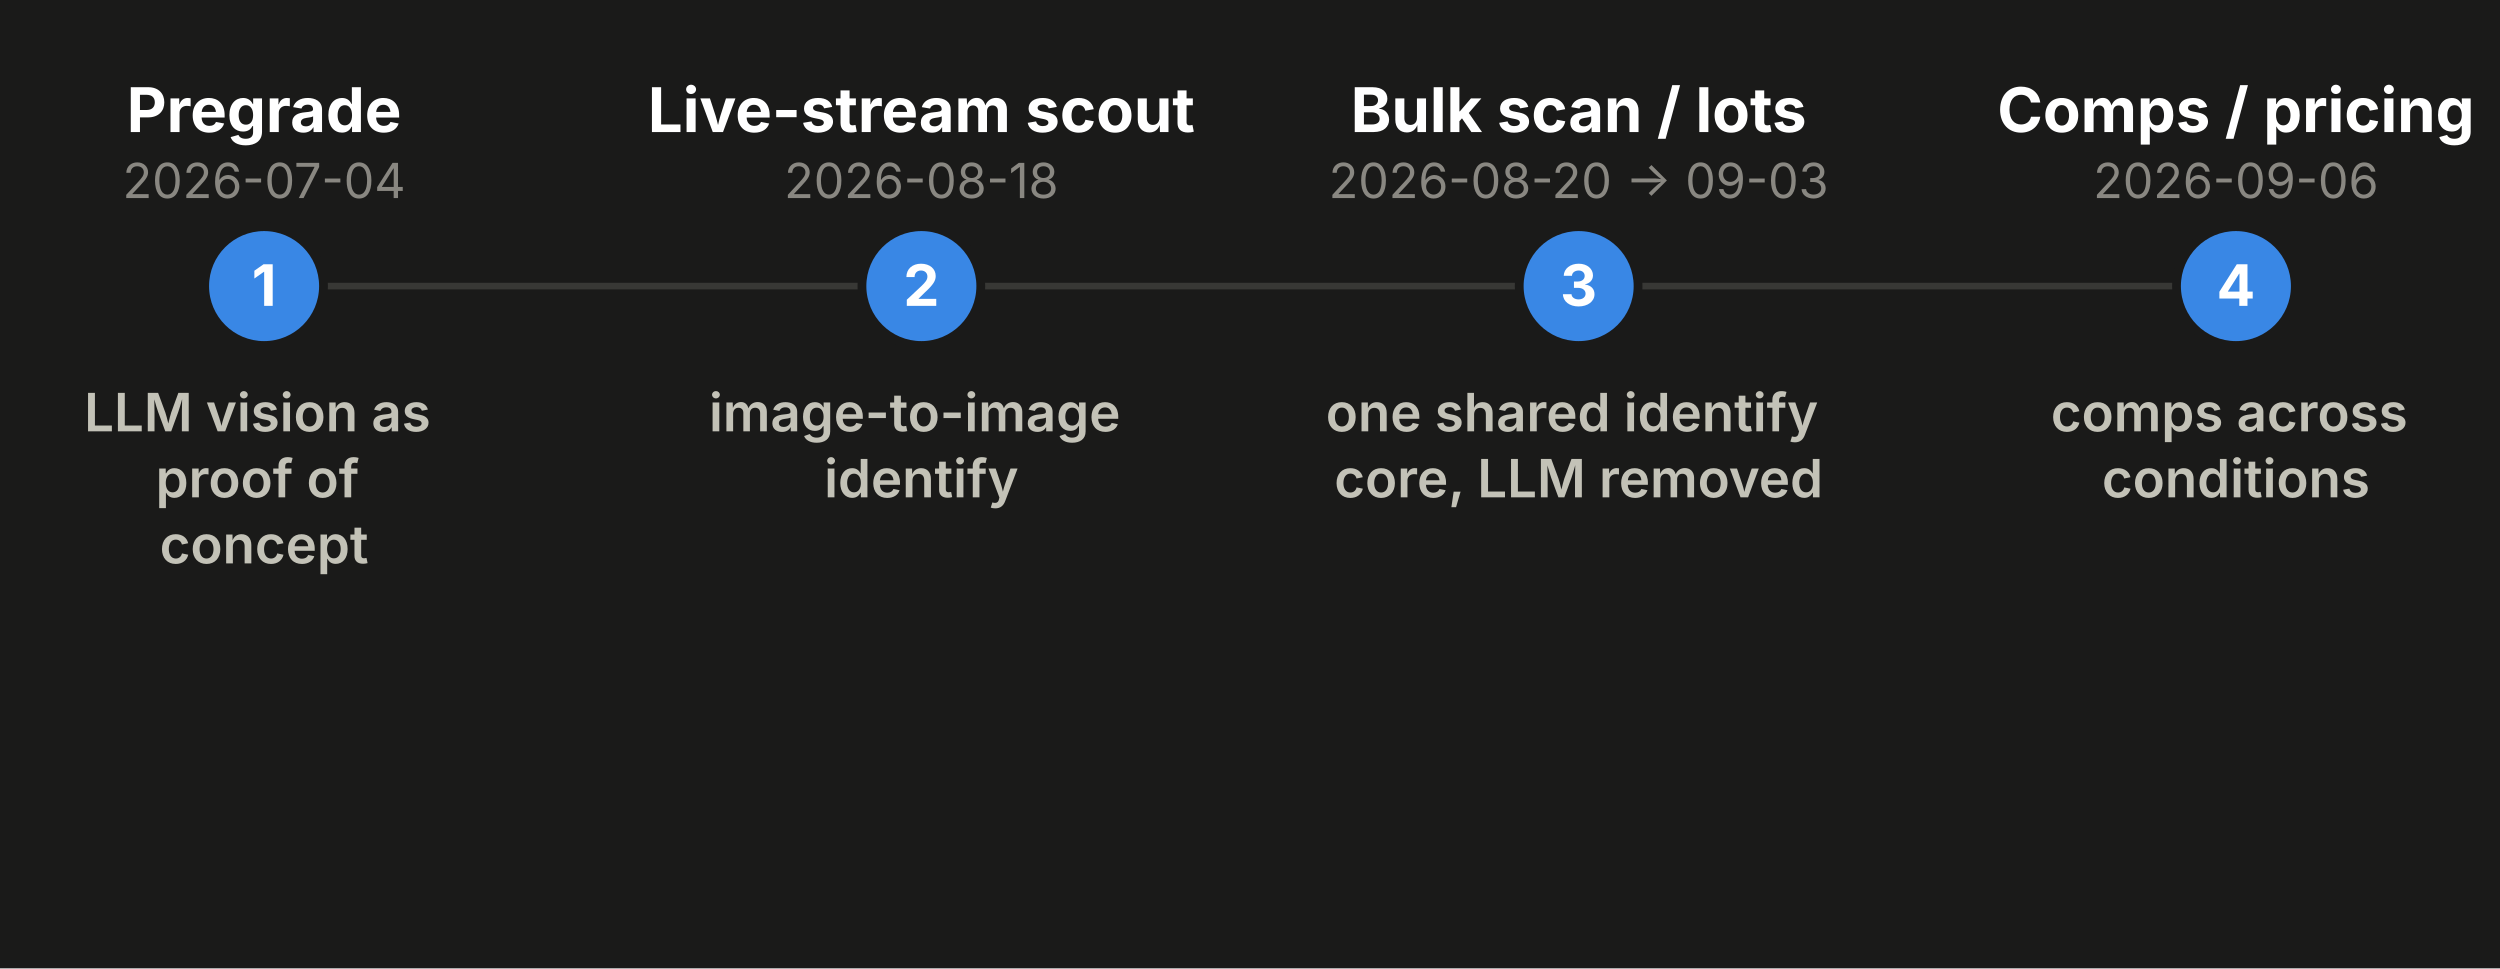
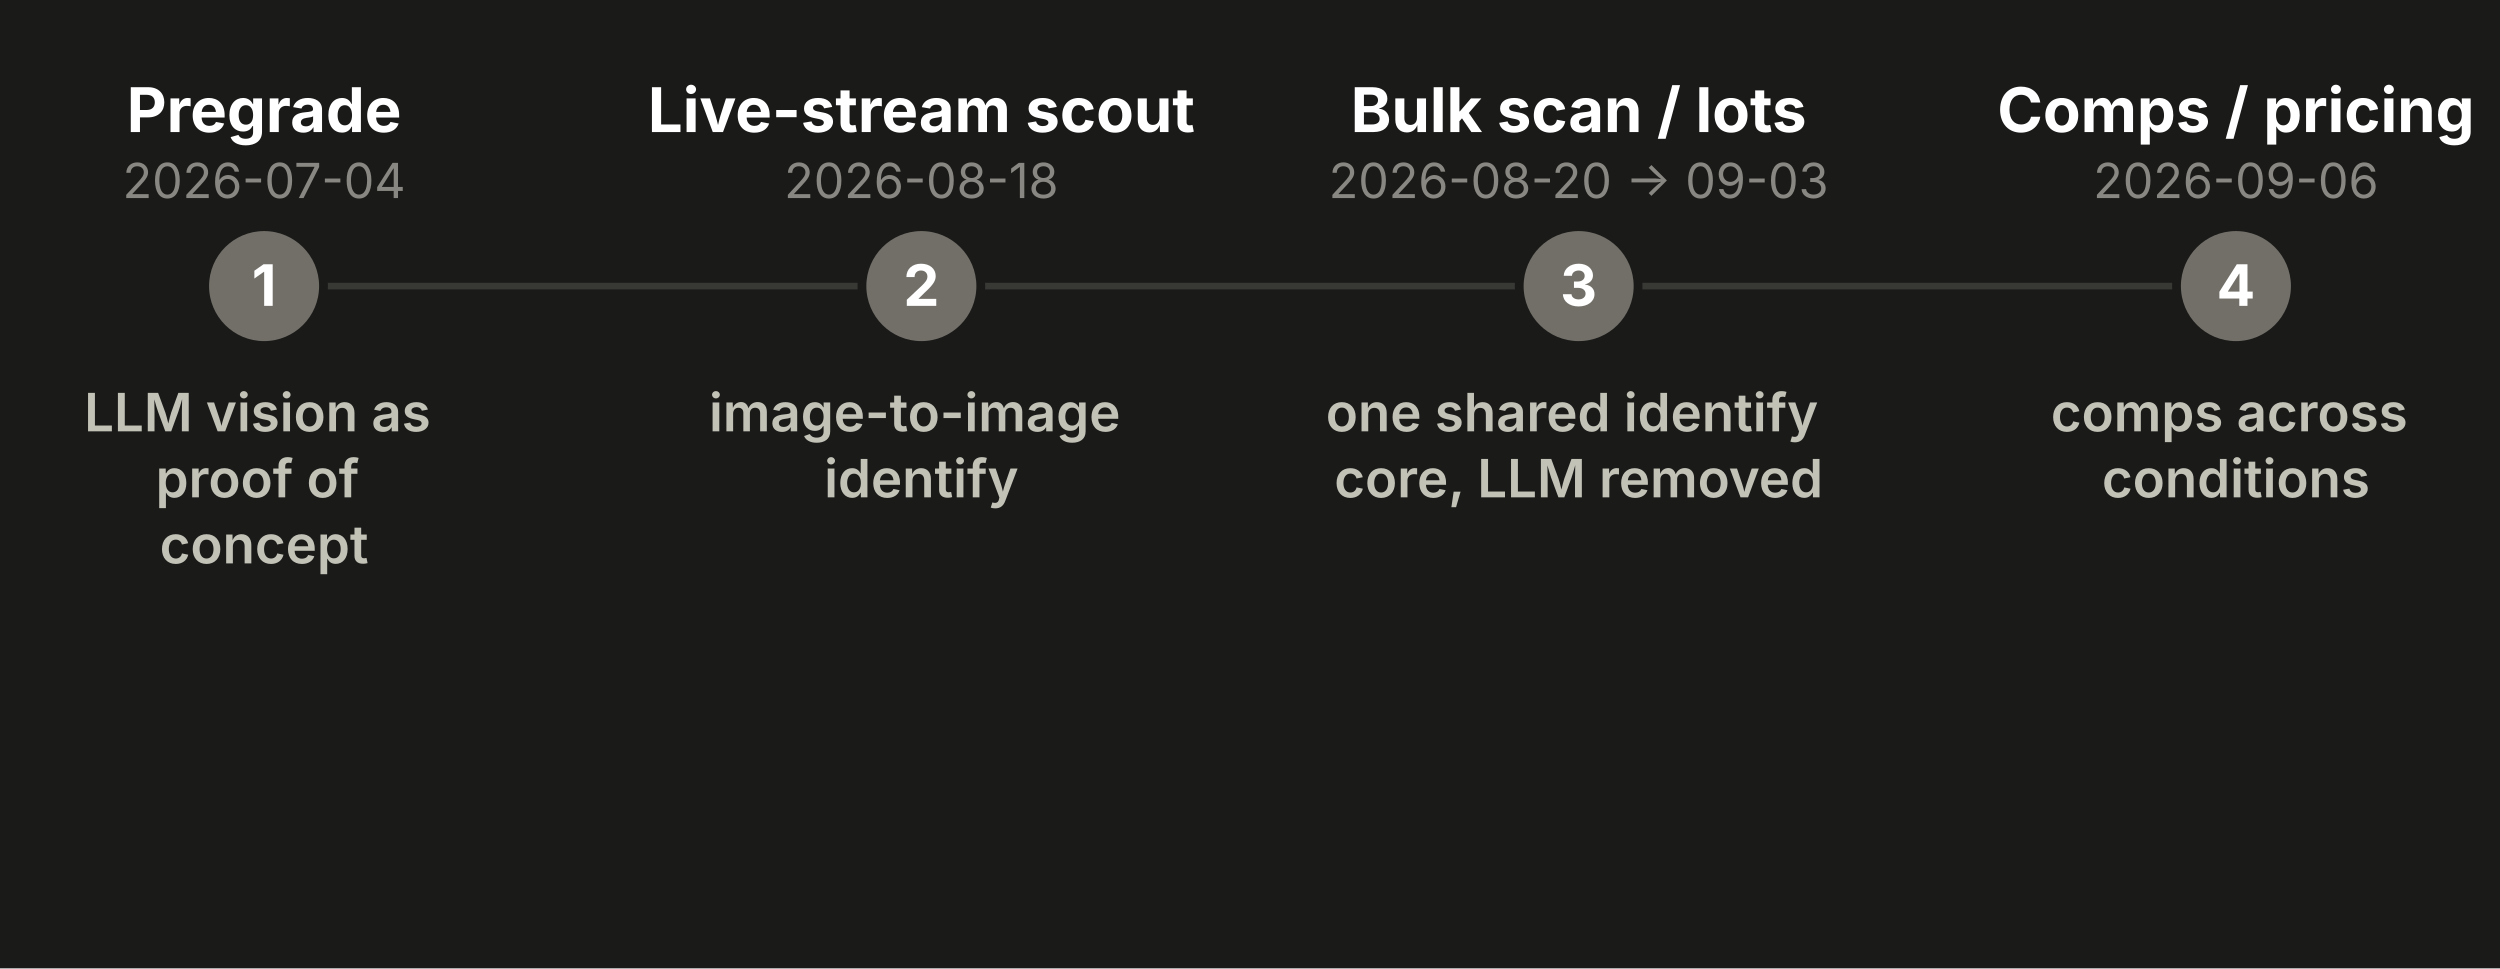
- <svg xmlns="http://www.w3.org/2000/svg" viewBox="0 0 1136 440" width="1136" height="440" font-family="system-ui, -apple-system, &quot;Segoe UI&quot;, sans-serif">
+ <svg xmlns="http://www.w3.org/2000/svg" viewBox="0 0 1136 440" width="1136" height="440" role="img" aria-labelledby="t d" font-family="system-ui, -apple-system, &quot;Segoe UI&quot;, sans-serif">
  <rect x="0" y="0" width="1136" height="440" fill="#1a1a19" />
  <line x1="120" y1="130" x2="1016" y2="130" stroke="#383835" stroke-width="3" />
  <path d="M 1016 121 L 1032 130 L 1016 139 Z" fill="#383835" />
-   <circle cx="120" cy="130" r="27" fill="#3987e5" stroke="#1a1a19" stroke-width="4" />
+   <circle cx="120" cy="130" r="27" fill="#726f68" stroke="#1a1a19" stroke-width="4" />
  <text x="120" y="139" text-anchor="middle" fill="#ffffff" font-size="26" font-weight="700">1</text>
  <text x="120" y="60" text-anchor="middle" fill="#ffffff" font-size="28" font-weight="700">Pregrade</text>
  <text x="120" y="90" text-anchor="middle" fill="#898781" font-size="22">2026-07-04</text>
  <text x="120" y="196" text-anchor="middle" fill="#c3c2b7" font-size="24" font-weight="600">
    <tspan x="120" y="196">LLM vision as</tspan>
    <tspan x="120" y="226">proof of</tspan>
    <tspan x="120" y="256">concept</tspan>
  </text>
-   <circle cx="418.667" cy="130" r="27" fill="#3987e5" stroke="#1a1a19" stroke-width="4" />
+   <circle cx="418.667" cy="130" r="27" fill="#726f68" stroke="#1a1a19" stroke-width="4" />
  <text x="418.667" y="139" text-anchor="middle" fill="#ffffff" font-size="26" font-weight="700">2</text>
  <text x="418.667" y="60" text-anchor="middle" fill="#ffffff" font-size="28" font-weight="700">Live-stream scout</text>
  <text x="418.667" y="90" text-anchor="middle" fill="#898781" font-size="22">2026-08-18</text>
  <text x="418.667" y="196" text-anchor="middle" fill="#c3c2b7" font-size="24" font-weight="600">
    <tspan x="418.667" y="196">image-to-image</tspan>
    <tspan x="418.667" y="226">identify</tspan>
  </text>
-   <circle cx="717.333" cy="130" r="27" fill="#3987e5" stroke="#1a1a19" stroke-width="4" />
+   <circle cx="717.333" cy="130" r="27" fill="#726f68" stroke="#1a1a19" stroke-width="4" />
  <text x="717.333" y="139" text-anchor="middle" fill="#ffffff" font-size="26" font-weight="700">3</text>
  <text x="717.333" y="60" text-anchor="middle" fill="#ffffff" font-size="28" font-weight="700">Bulk scan / lots</text>
  <text x="717.333" y="90" text-anchor="middle" fill="#898781" font-size="22">2026-08-20 → 09-03</text>
  <text x="717.333" y="196" text-anchor="middle" fill="#c3c2b7" font-size="24" font-weight="600">
    <tspan x="717.333" y="196">one shared identify</tspan>
    <tspan x="717.333" y="226">core, LLM removed</tspan>
  </text>
-   <circle cx="1016" cy="130" r="27" fill="#3987e5" stroke="#1a1a19" stroke-width="4" />
+   <circle cx="1016" cy="130" r="27" fill="#726f68" stroke="#1a1a19" stroke-width="4" />
  <text x="1016" y="139" text-anchor="middle" fill="#ffffff" font-size="26" font-weight="700">4</text>
  <text x="1016" y="60" text-anchor="middle" fill="#ffffff" font-size="28" font-weight="700">Comps / pricing</text>
  <text x="1016" y="90" text-anchor="middle" fill="#898781" font-size="22">2026-09-06</text>
  <text x="1016" y="196" text-anchor="middle" fill="#c3c2b7" font-size="24" font-weight="600">
    <tspan x="1016" y="196">comps across</tspan>
    <tspan x="1016" y="226">conditions</tspan>
  </text>
</svg>
